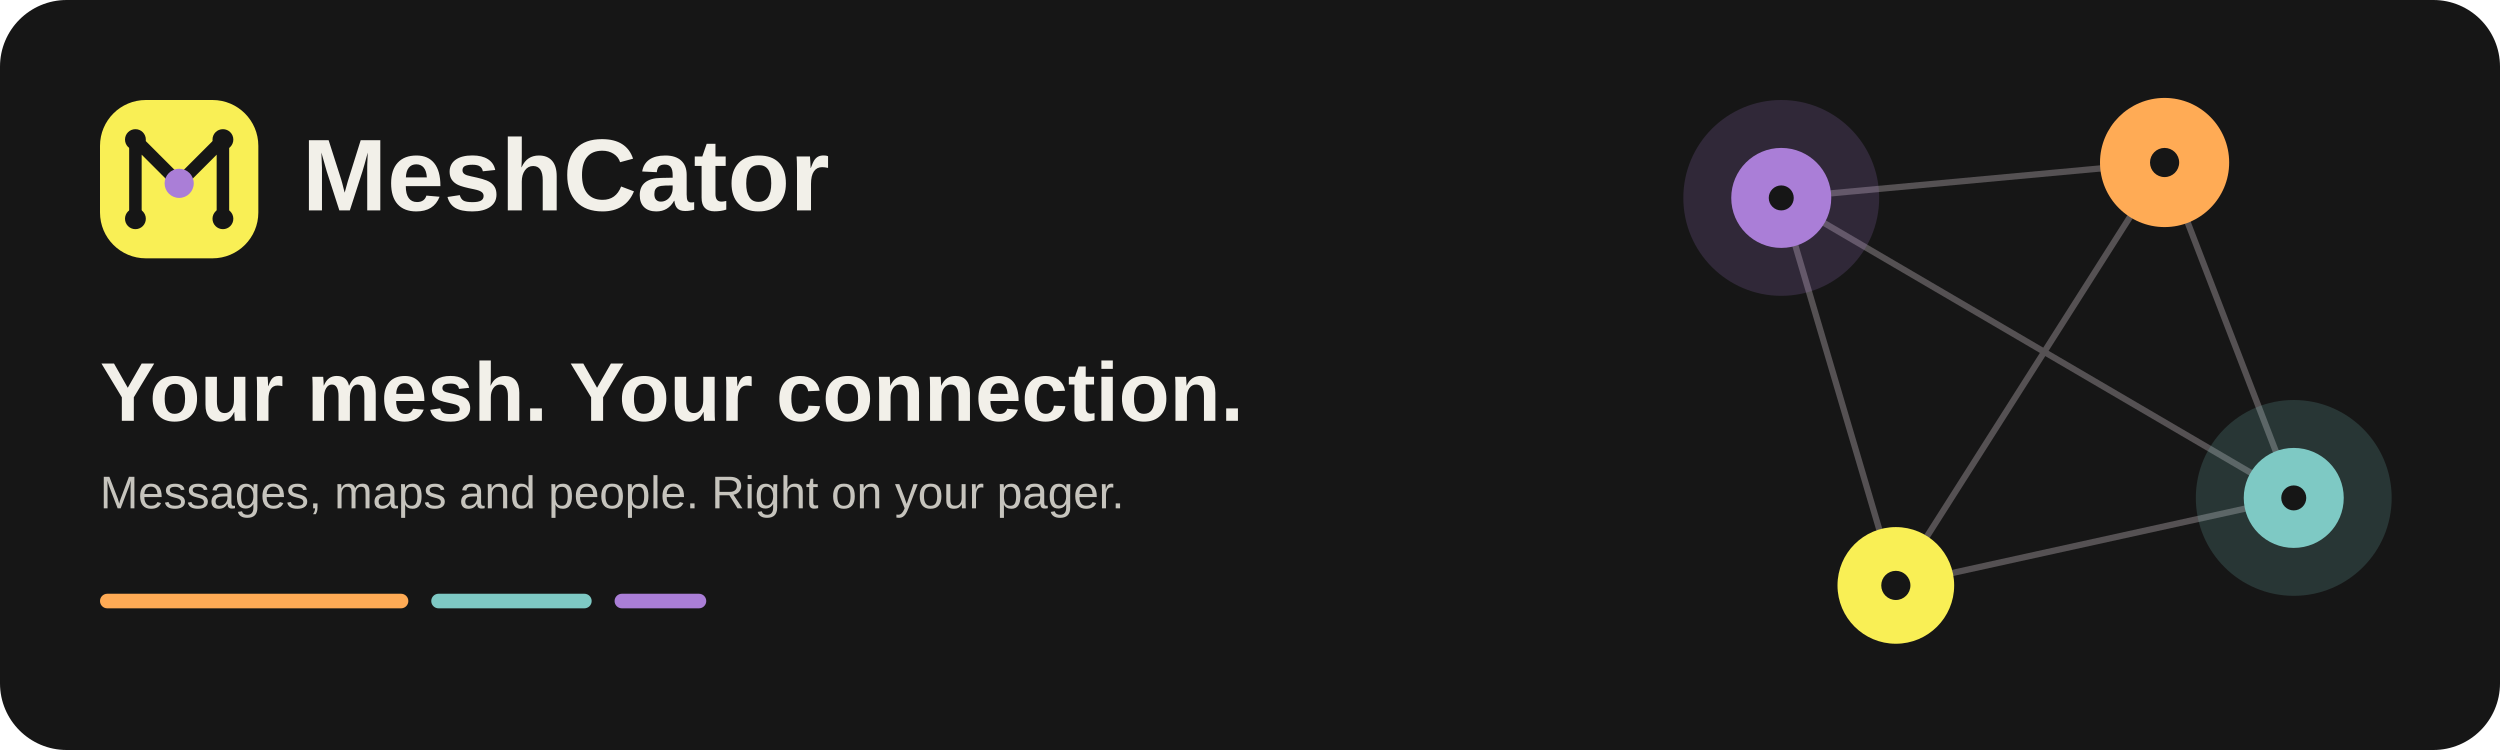
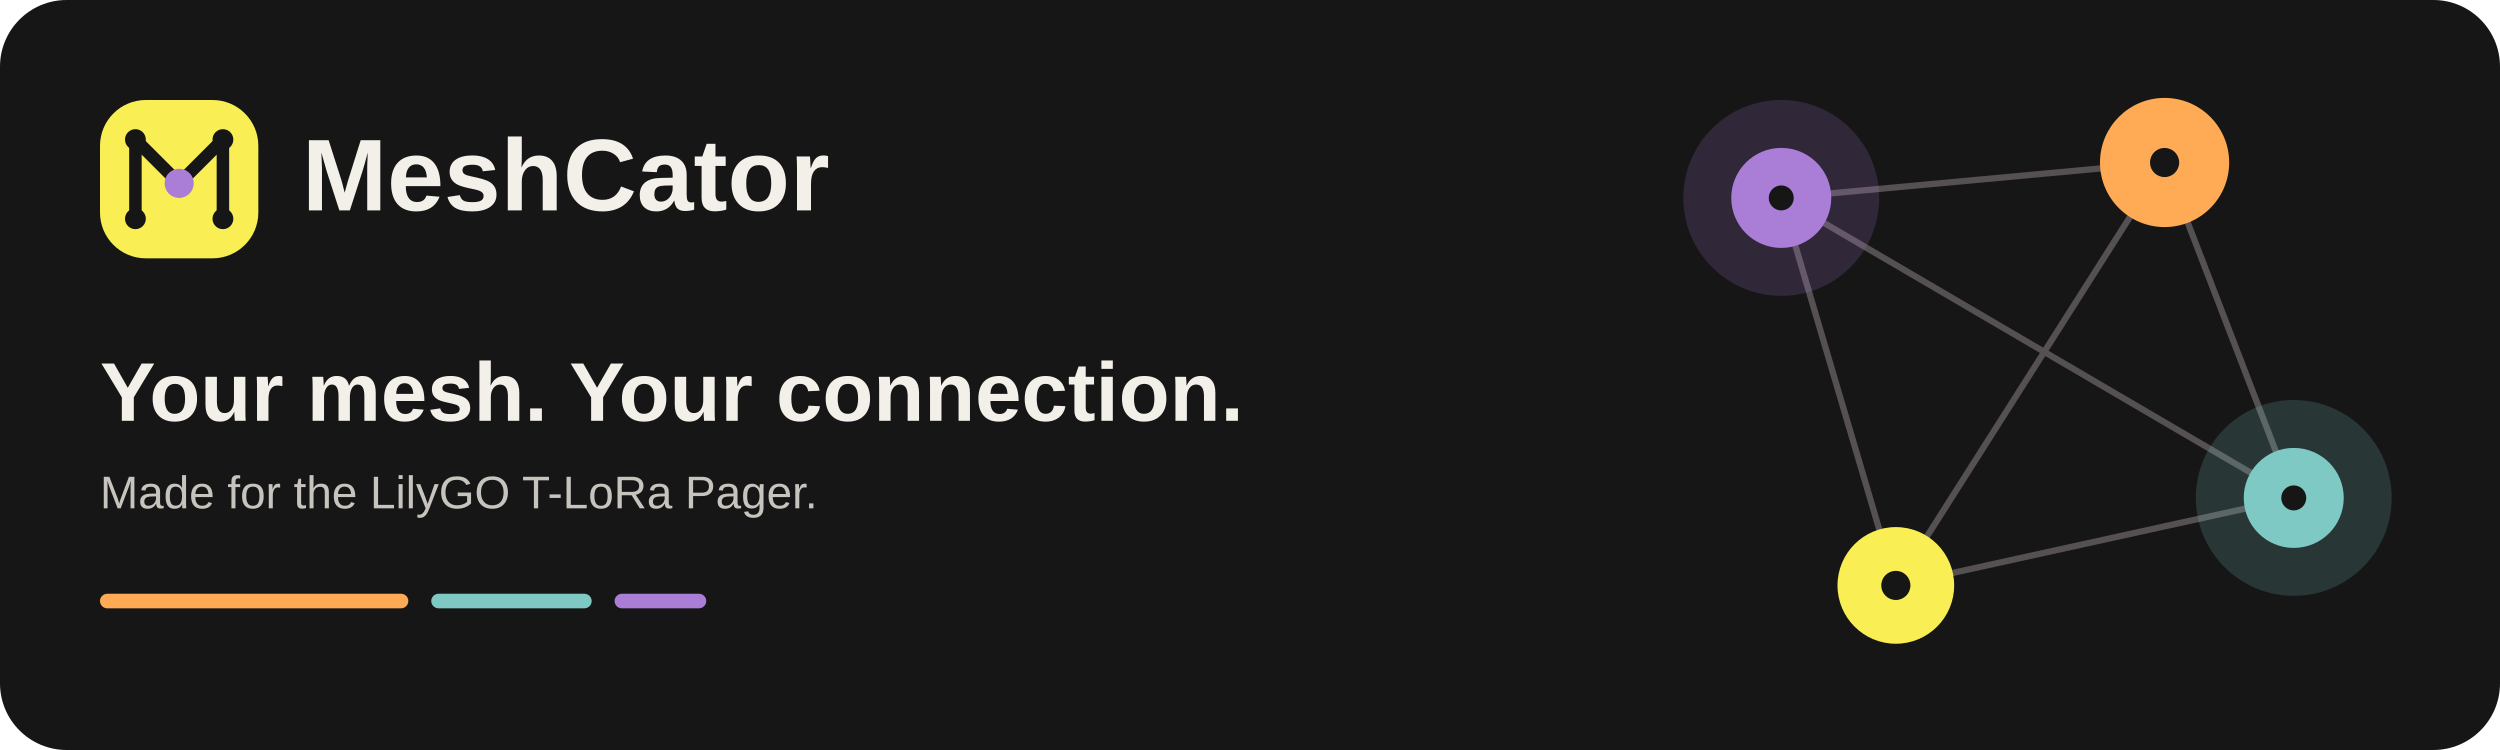
<svg xmlns="http://www.w3.org/2000/svg" width="1200" height="360" viewBox="0 0 1200 360" role="img" aria-labelledby="title desc">
  <rect width="1200" height="360" rx="32" fill="#161616" />
  <rect x="48" y="48" width="76" height="76" rx="22" fill="#f9ef55" />
  <path d="M65 105V67L86 88 107 67V105" fill="none" stroke="#161616" stroke-width="6" stroke-linecap="round" stroke-linejoin="round" />
  <g fill="#161616">
    <circle cx="65" cy="67" r="5" />
    <circle cx="107" cy="67" r="5" />
    <circle cx="65" cy="105" r="5" />
    <circle cx="107" cy="105" r="5" />
  </g>
  <circle cx="86" cy="88" r="7" fill="#aa7ed7" />
  <text x="145" y="101" fill="#f2f0e9" font-family="Arial, Helvetica, sans-serif" font-size="49" font-weight="700">MeshCator</text>
  <text x="48" y="202" fill="#f2f0e9" font-family="Arial, Helvetica, sans-serif" font-size="40" font-weight="700">Your mesh. Your connection.</text>
-   <text x="48" y="244" fill="#c6c4bd" font-family="Arial, Helvetica, sans-serif" font-size="22">Messages, maps and people. Right on your pager.</text>
+   <text x="48" y="244" fill="#c6c4bd" font-family="Arial, Helvetica, sans-serif" font-size="22">Made for the LilyGO T-LoRa Pager.</text>
  <rect x="48" y="285" width="148" height="7" rx="3.5" fill="#ffab55" />
  <rect x="207" y="285" width="77" height="7" rx="3.5" fill="#7ec9c4" />
  <rect x="295" y="285" width="44" height="7" rx="3.5" fill="#aa7ed7" />
  <g stroke="#555153" stroke-width="3" fill="none">
    <path d="M855 95L1039 78 1101 239 910 281 855 95 1101 239M1039 78L910 281" />
  </g>
  <circle cx="855" cy="95" r="47" fill="#aa7ed7" fill-opacity=".18" />
  <circle cx="855" cy="95" r="24" fill="#aa7ed7" />
  <circle cx="1039" cy="78" r="31" fill="#ffab55" />
  <circle cx="1101" cy="239" r="47" fill="#7ec9c4" fill-opacity=".18" />
  <circle cx="1101" cy="239" r="24" fill="#7ec9c4" />
  <circle cx="910" cy="281" r="28" fill="#f9ef55" />
  <g fill="#161616">
    <circle cx="855" cy="95" r="6" />
    <circle cx="1039" cy="78" r="7" />
    <circle cx="1101" cy="239" r="6" />
    <circle cx="910" cy="281" r="7" />
  </g>
</svg>
